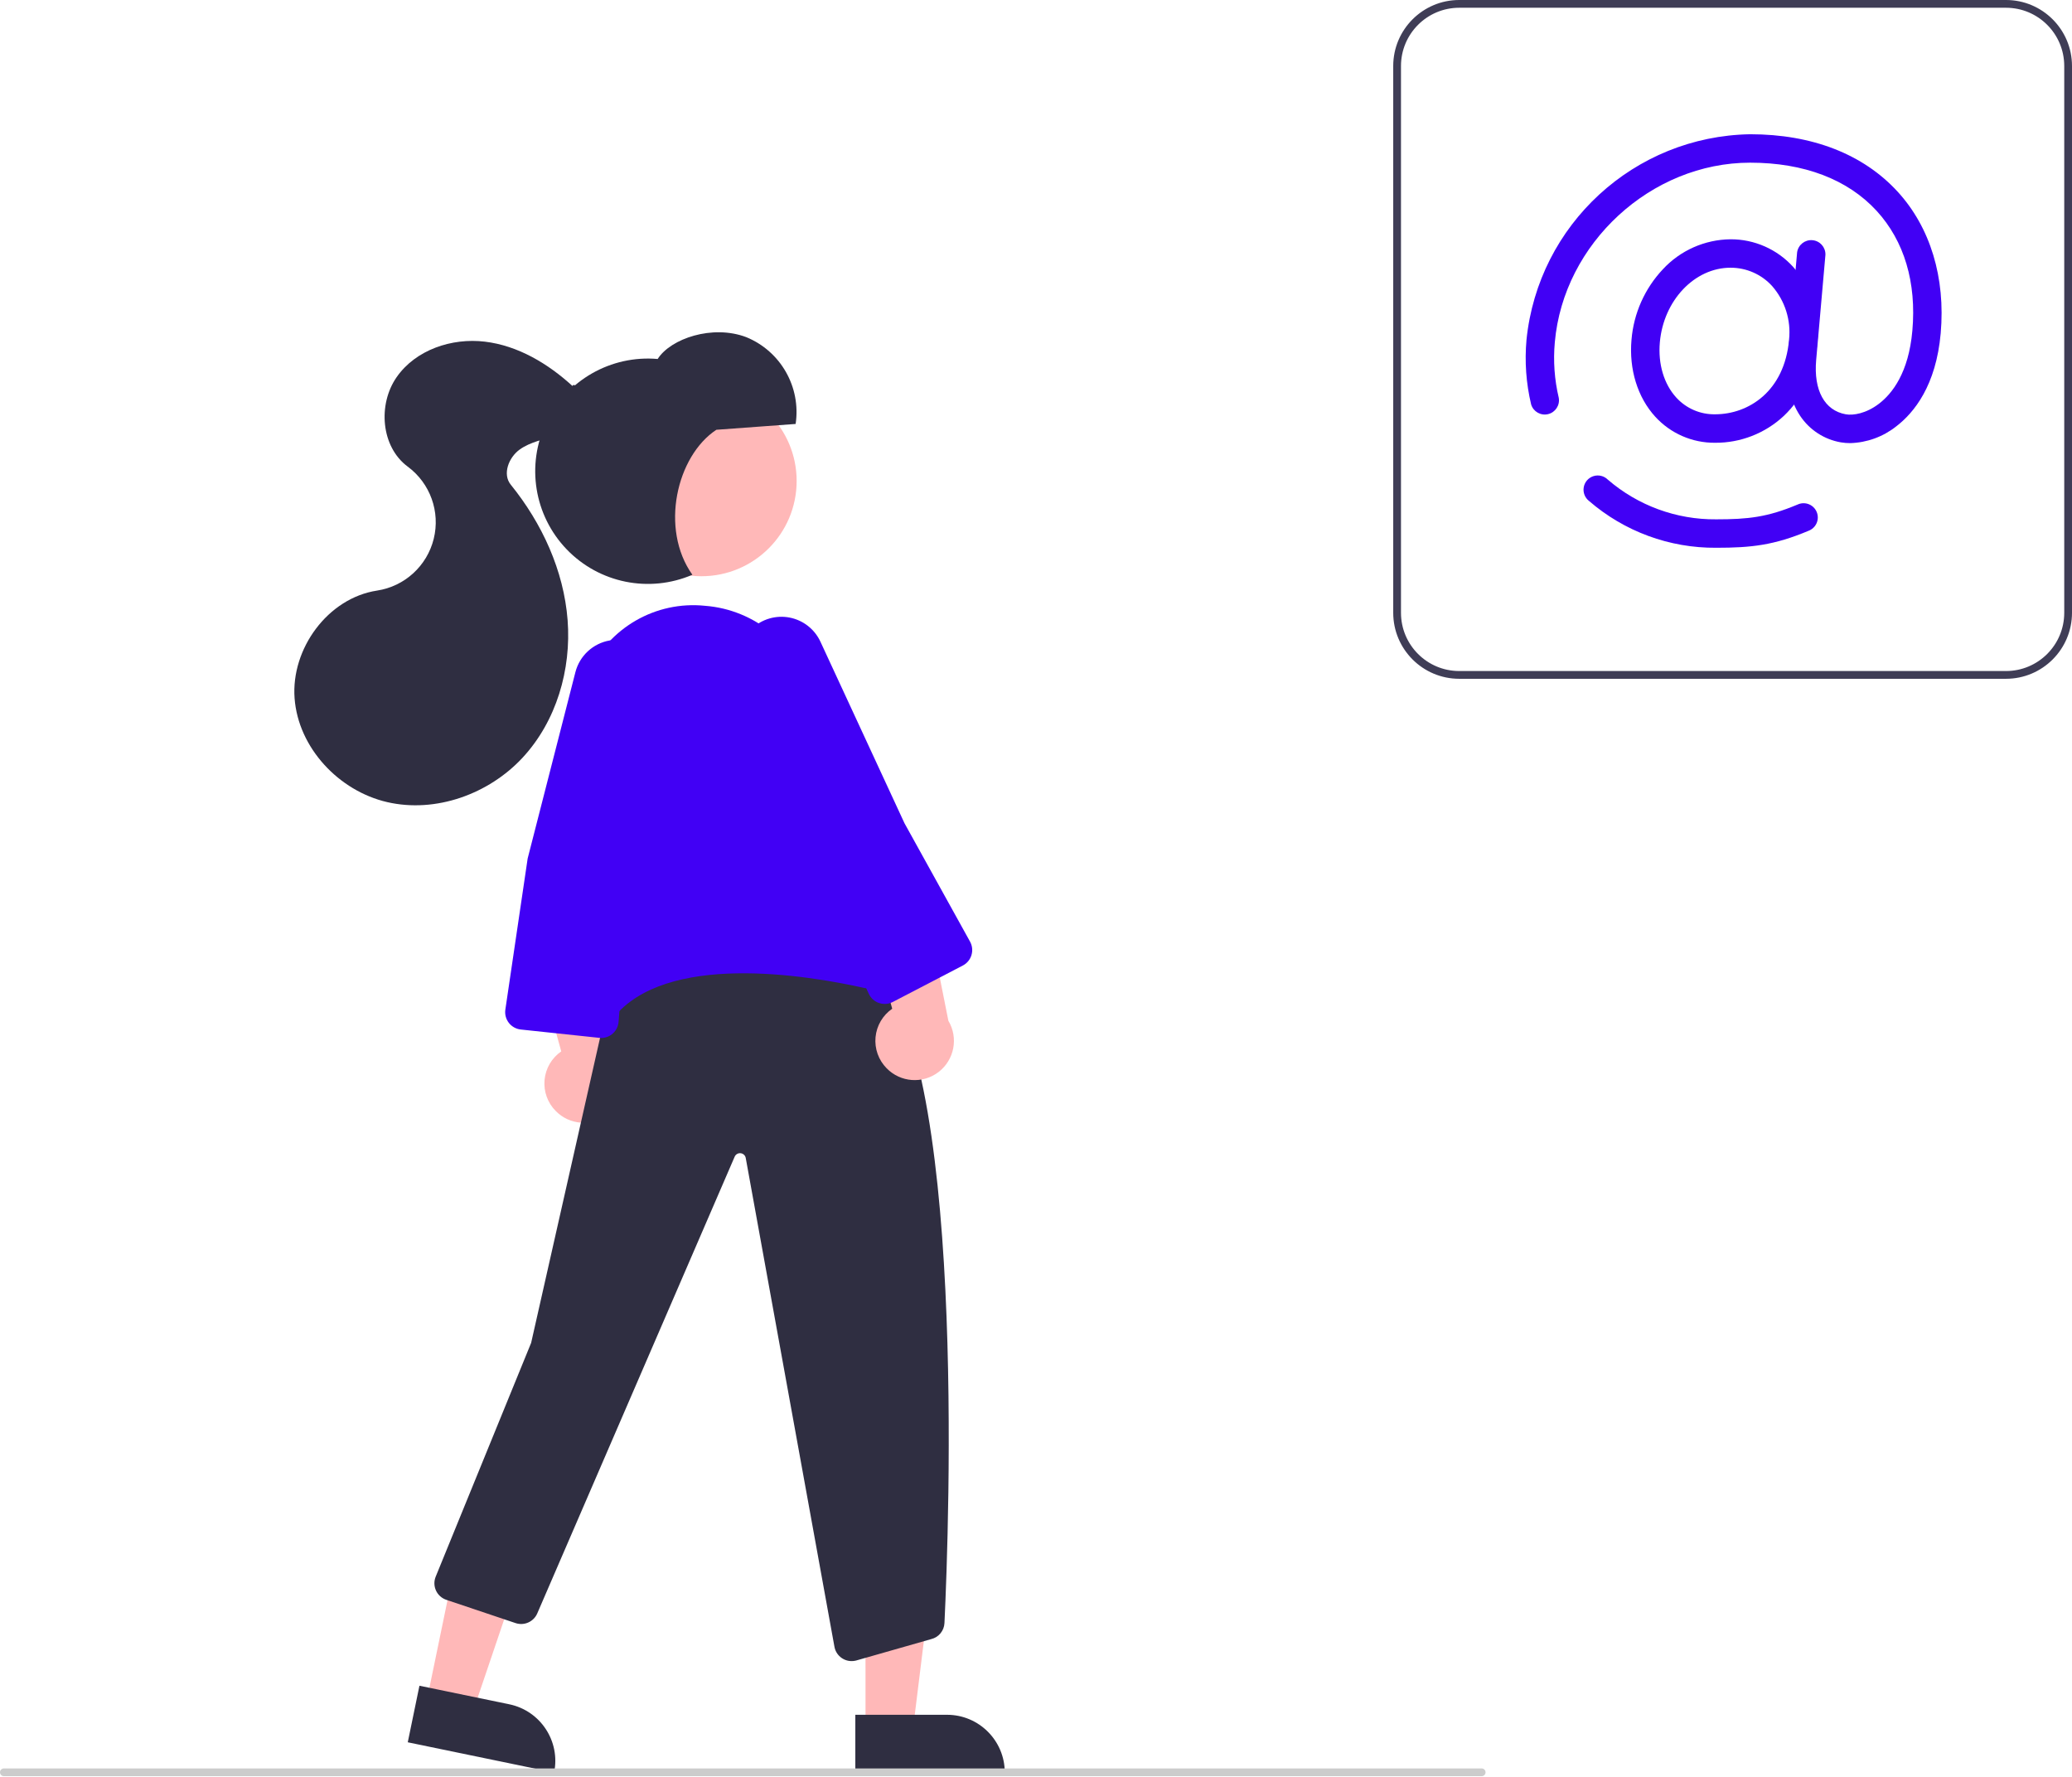
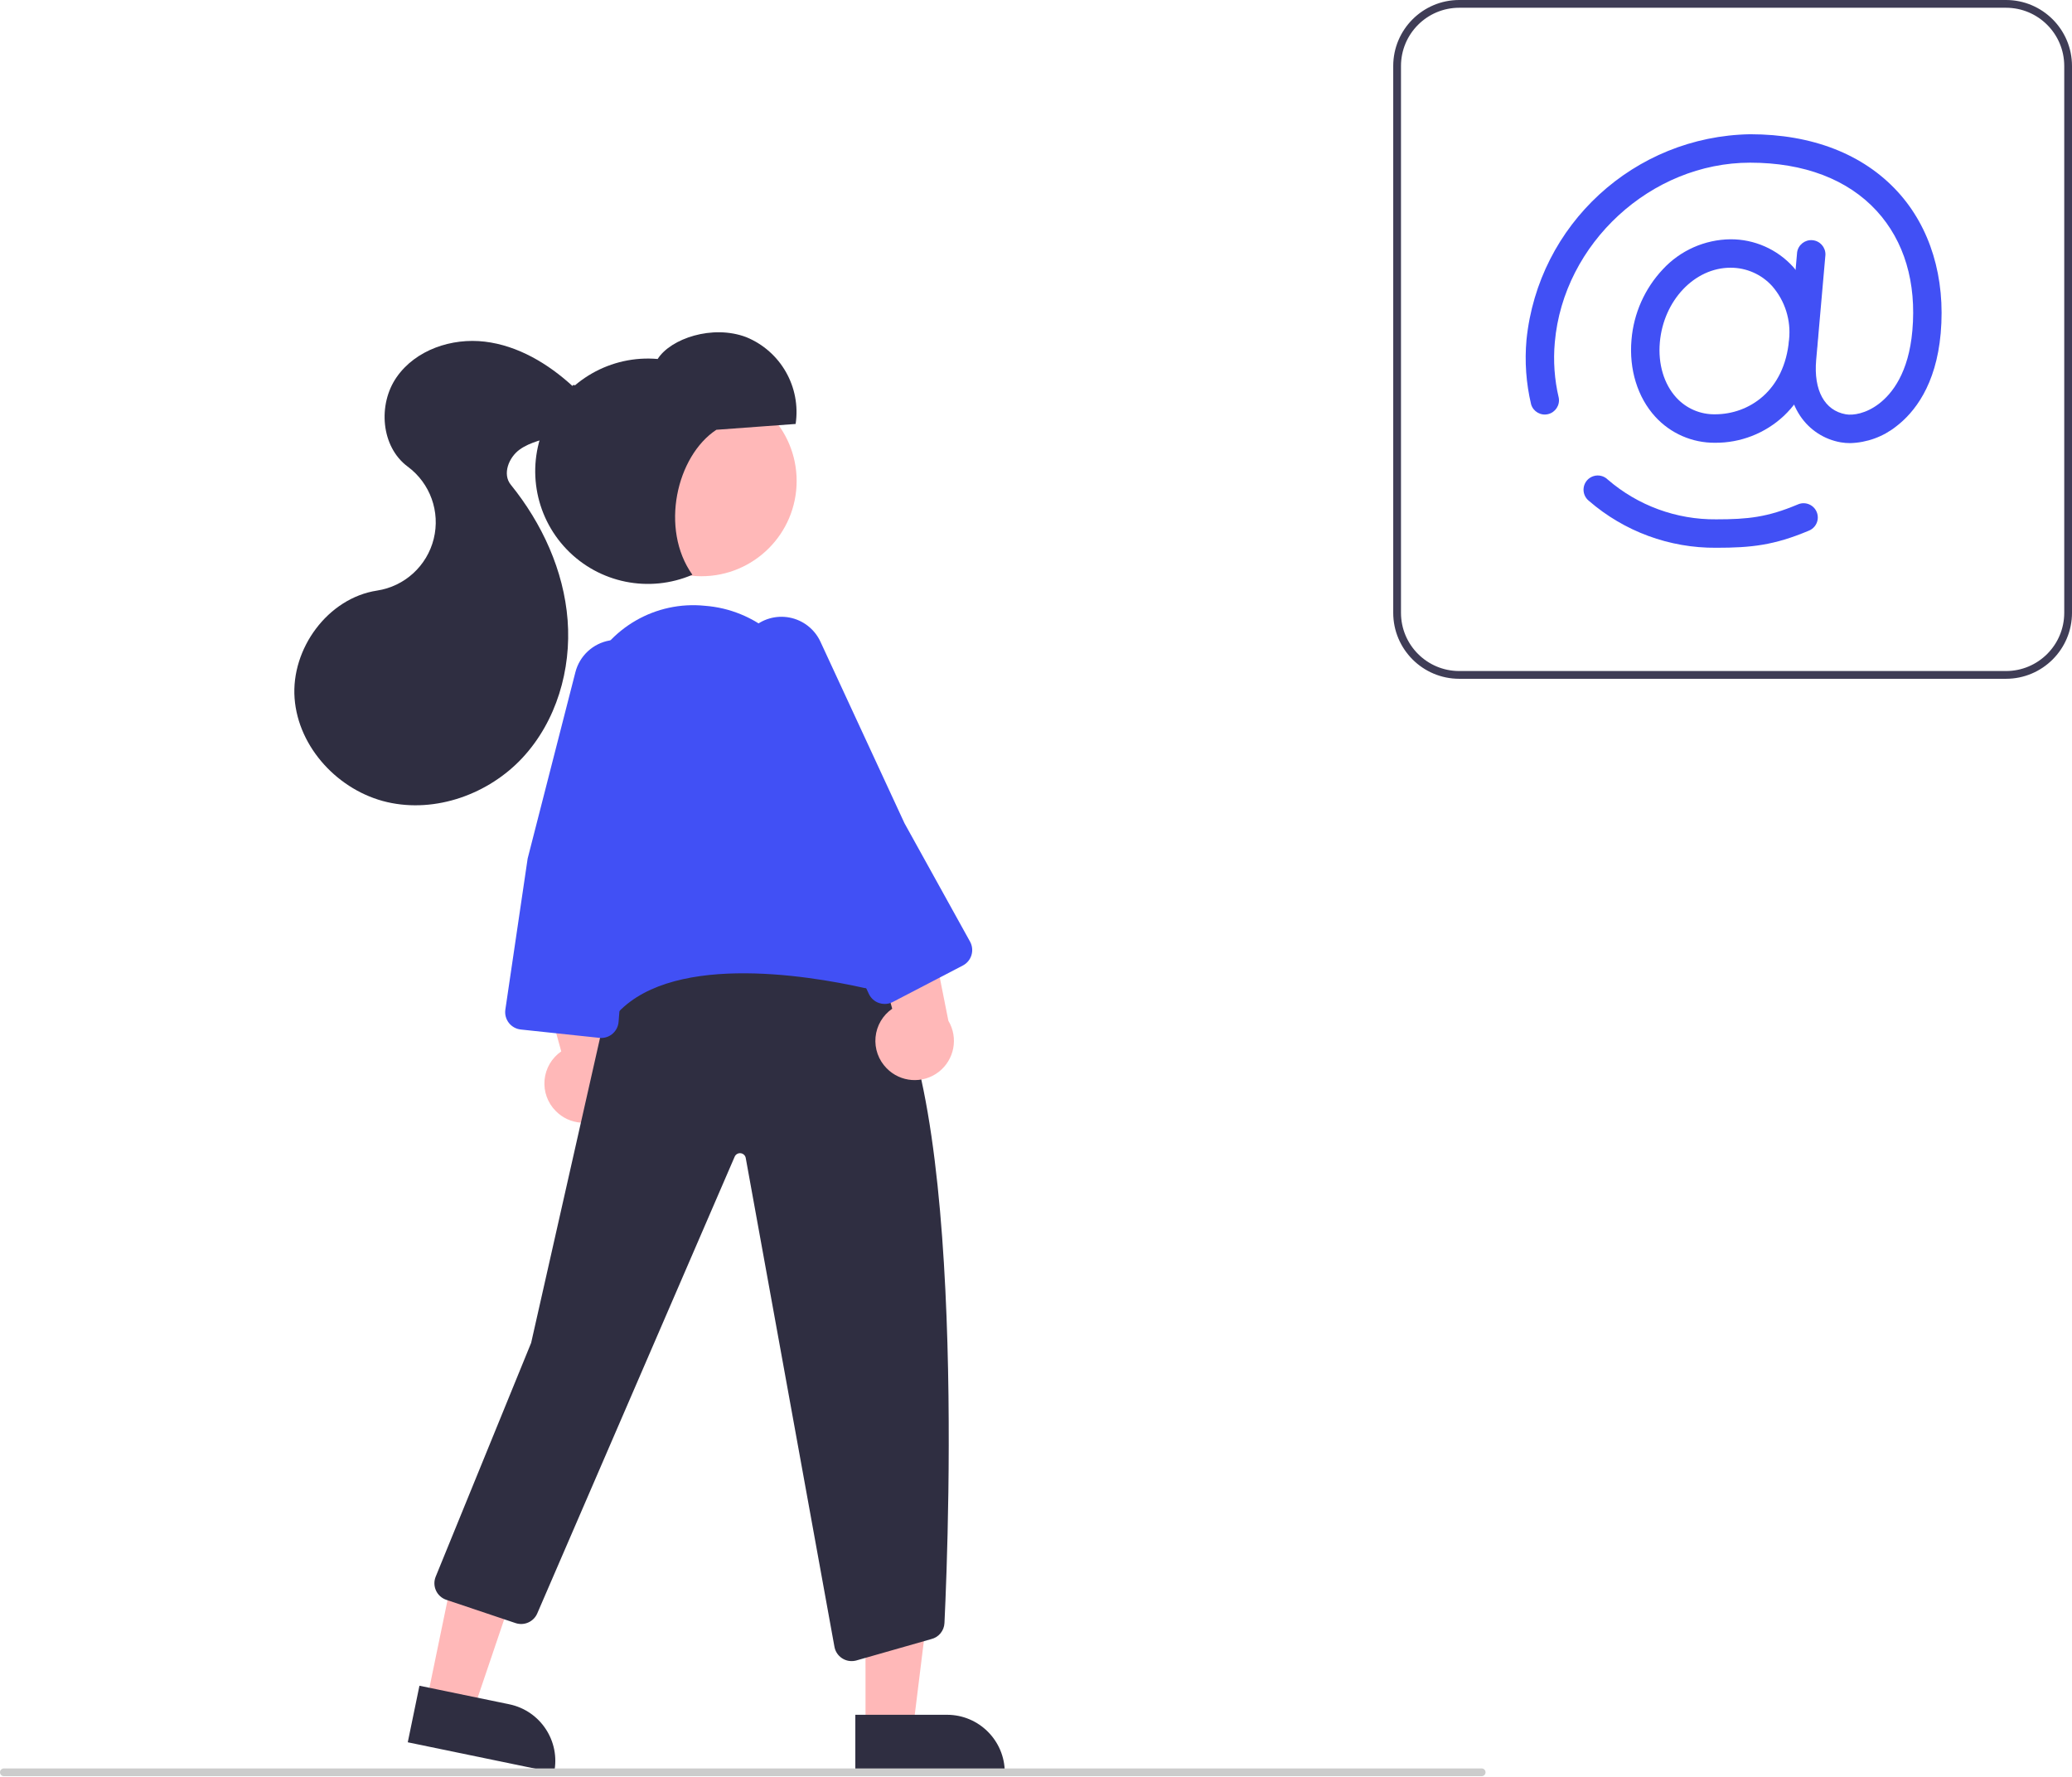
<svg xmlns="http://www.w3.org/2000/svg" width="534.2" height="457.92" data-name="Layer 1" viewBox="0 0 534.2 457.92">
  <path fill="#ffb8b8" d="M223.15 445.59h12.26l5.83-47.28h-18.1l.01 47.28z" />
  <path fill="#2f2e41" d="M259.05 456.98h-38.53v-14.89h23.64a14.89 14.89 0 0 1 14.89 14.89Z" />
  <path fill="#ffb8b8" d="m110 438.56 12.01 2.48 15.29-45.12-17.72-3.67-9.58 46.31z" />
  <path fill="#2f2e41" d="m142.86 456.98-37.73-7.8 3.01-14.58 23.15 4.78a14.89 14.89 0 0 1 11.57 17.6Z" />
  <path fill="#ffb8b8" d="M143.26 286.41a10.06 10.06 0 0 1 1.44-15.35l-9.51-34.45 17.66 5.73 6.33 31.83a10.11 10.11 0 0 1-15.92 12.24Z" />
  <path fill="#2f2e41" d="M219.56 428.25a4.5 4.5 0 0 1-4.44-3.78l-22.85-125.9a1.5 1.5 0 0 0-2.86-.36l-50.9 117.76a4.53 4.53 0 0 1-5.56 2.49l-17.88-6.01a4.5 4.5 0 0 1-2.74-5.97l24.61-60.28 20.55-90.96.14-.1c.4-.3 39.92-29.8 66.93-6.21 24.71 21.6 20.11 144.99 18.94 169.5a4.47 4.47 0 0 1-3.42 4.15l-19.42 5.54a4.57 4.57 0 0 1-1.1.13Z" />
  <circle cx="180.83" cy="124" r="24.56" fill="#ffb8b8" />
  <path fill="#ffb8b8" d="M228.59 275.41a10.06 10.06 0 0 1 1.44-15.35l-9.51-34.45 17.66 5.73 6.33 31.83a10.11 10.11 0 0 1-15.92 12.24Z" />
-   <path fill="#4100f5" d="M153.61 265.6a2.62 2.62 0 0 1-1-.2c-10.36-4.22-2.1-86.52-1.74-90.02l.04-.15.78-1.72a29.65 29.65 0 0 1 30.07-17.33 30.5 30.5 0 0 1 27.13 22.53l19.22 70.41a4.5 4.5 0 0 1-5.32 5.58c-14.95-3.34-51.19-9.27-64.7 7.77-1.66 2.1-3.13 3.12-4.48 3.12Z" />
-   <path fill="#4100f5" d="M228.09 258.83a4.52 4.52 0 0 1-1.45-.24 4.46 4.46 0 0 1-2.63-2.35l-16.73-35.66L191 173.73a11.1 11.1 0 0 1 2.85-11.68 11.08 11.08 0 0 1 17.68 3.4l21.66 46.78 16.9 30.52a4.5 4.5 0 0 1-1.87 6.18l-18.06 9.4a4.48 4.48 0 0 1-2.07.5ZM155 267.6a4.5 4.5 0 0 1-.48-.03l-20.25-2.15a4.5 4.5 0 0 1-3.98-5.13l5.75-38.96 12.31-48.04a11.1 11.1 0 0 1 8.82-8.17 11.08 11.08 0 0 1 12.87 12.6l-7.8 50.96-2.76 34.78a4.5 4.5 0 0 1-4.48 4.14Z" />
+   <path fill="#4150f5" d="M153.61 265.6a2.62 2.62 0 0 1-1-.2c-10.36-4.22-2.1-86.52-1.74-90.02l.04-.15.78-1.72a29.65 29.65 0 0 1 30.07-17.33 30.5 30.5 0 0 1 27.13 22.53l19.22 70.41a4.5 4.5 0 0 1-5.32 5.58c-14.95-3.34-51.19-9.27-64.7 7.77-1.66 2.1-3.13 3.12-4.48 3.12Z" />
+   <path fill="#4150f5" d="M228.09 258.83a4.52 4.52 0 0 1-1.45-.24 4.46 4.46 0 0 1-2.63-2.35l-16.73-35.66L191 173.73a11.1 11.1 0 0 1 2.85-11.68 11.08 11.08 0 0 1 17.68 3.4l21.66 46.78 16.9 30.52a4.5 4.5 0 0 1-1.87 6.18l-18.06 9.4a4.48 4.48 0 0 1-2.07.5ZM155 267.6a4.5 4.5 0 0 1-.48-.03l-20.25-2.15a4.5 4.5 0 0 1-3.98-5.13l5.75-38.96 12.31-48.04a11.1 11.1 0 0 1 8.82-8.17 11.08 11.08 0 0 1 12.87 12.6l-7.8 50.96-2.76 34.78a4.5 4.5 0 0 1-4.48 4.14Z" />
  <path fill="#2f2e41" d="m184.71 110.8 20.42-1.5a20.86 20.86 0 0 0-12.73-22.38c-8.7-3.3-19.5.36-22.84 5.63a29.05 29.05 0 1 0 8.95 55.63c-8.42-11.83-4.1-30.62 6.2-37.39Z" />
  <path fill="#2f2e41" d="M147.6 99.52c-6.34-5.8-14.08-10.42-22.6-11.44s-17.82 2.1-22.73 9.14-4.05 17.98 2.85 23.08a17.83 17.83 0 0 1-7.92 31.96c-12.66 1.93-22.2 14.98-21.25 27.76s11.42 23.91 23.9 26.78 26.15-2.06 34.87-11.45 12.61-22.72 11.62-35.5-6.6-24.94-14.66-34.9c-2.19-2.7-.54-6.99 2.27-9.03s6.4-2.62 9.68-3.75 6.7-3.24 7.45-6.63-3.09-7.36-3.49-6.02Z" />
  <path fill="#3f3d56" d="M517.2 175h-141a17.02 17.02 0 0 1-17-17V17a17.02 17.02 0 0 1 17-17h141a17.02 17.02 0 0 1 17 17v141a17.02 17.02 0 0 1-17 17ZM376.2 2a15.02 15.02 0 0 0-15 15v141a15.02 15.02 0 0 0 15 15h141a15.02 15.02 0 0 0 15-15V17a15.02 15.02 0 0 0-15-15Z" />
-   <path fill="#4100f5" d="M442.18 114.15a20.64 20.64 0 0 1-15.42-6.71c-4.56-4.99-6.8-12.22-6.13-19.84a30.12 30.12 0 0 1 8.08-18.17 24.1 24.1 0 0 1 17.45-7.74 21.67 21.67 0 0 1 16.15 7.12 25.42 25.42 0 0 1 6.24 19.43c-.68 7.75-3.69 14.33-8.7 19.03a25.68 25.68 0 0 1-17.67 6.88Zm3.98-45.13c-9.27 0-17.27 8.44-18.22 19.22-.5 5.58 1.05 10.77 4.23 14.25a13.22 13.22 0 0 0 10.01 4.32c8.65 0 17.9-5.94 19.07-19.21a18.08 18.08 0 0 0-4.35-13.84 14.41 14.41 0 0 0-10.74-4.74Zm18.74 18.9Z" />
-   <path fill="#4100f5" d="M477.03 114.24a13.96 13.96 0 0 1-2.44-.2 15.84 15.84 0 0 1-10.47-6.82c-2.6-3.87-3.7-9.07-3.18-15.03l2.39-27.14a3.67 3.67 0 0 1 7.3.64l-2.39 27.15c-.68 7.78 2.17 13 7.63 13.97 1.88.34 5.25-.18 8.57-2.73 3.4-2.6 7.65-7.98 8.6-18.82 1.1-12.43-2.08-23.11-9.19-30.88-7.45-8.13-18.73-12.44-32.63-12.44-25.53 0-48.12 20.77-50.36 46.3a44.53 44.53 0 0 0 1.02 14.33 3.67 3.67 0 0 1-7.12 1.72 51.85 51.85 0 0 1-1.2-16.7 58.96 58.96 0 0 1 57.66-52.98c16 0 29.16 5.13 38.04 14.82 8.41 9.19 12.35 22.14 11.09 36.48-1.19 13.5-6.88 20.5-11.45 24a20.02 20.02 0 0 1-11.87 4.33ZM442.47 141.22a49.5 49.5 0 0 1-32.79-12.07 3.67 3.67 0 1 1 4.84-5.5 42.18 42.18 0 0 0 27.95 10.24c8.23 0 13.2-.55 20.95-3.8a3.67 3.67 0 1 1 2.84 6.76c-8.86 3.72-14.73 4.37-23.79 4.37Z" />
+   <path fill="#4150f5" d="M442.18 114.15a20.64 20.64 0 0 1-15.42-6.71c-4.56-4.99-6.8-12.22-6.13-19.84a30.12 30.12 0 0 1 8.08-18.17 24.1 24.1 0 0 1 17.45-7.74 21.67 21.67 0 0 1 16.15 7.12 25.42 25.42 0 0 1 6.24 19.43c-.68 7.75-3.69 14.33-8.7 19.03a25.68 25.68 0 0 1-17.67 6.88Zm3.98-45.13c-9.27 0-17.27 8.44-18.22 19.22-.5 5.58 1.05 10.77 4.23 14.25a13.22 13.22 0 0 0 10.01 4.32c8.65 0 17.9-5.94 19.07-19.21a18.08 18.08 0 0 0-4.35-13.84 14.41 14.41 0 0 0-10.74-4.74Zm18.74 18.9Z" />
+   <path fill="#4150f5" d="M477.03 114.24a13.96 13.96 0 0 1-2.44-.2 15.84 15.84 0 0 1-10.47-6.82c-2.6-3.87-3.7-9.07-3.18-15.03l2.39-27.14a3.67 3.67 0 0 1 7.3.64l-2.39 27.15c-.68 7.78 2.17 13 7.63 13.97 1.88.34 5.25-.18 8.57-2.73 3.4-2.6 7.65-7.98 8.6-18.82 1.1-12.43-2.08-23.11-9.19-30.88-7.45-8.13-18.73-12.44-32.63-12.44-25.53 0-48.12 20.77-50.36 46.3a44.53 44.53 0 0 0 1.02 14.33 3.67 3.67 0 0 1-7.12 1.72 51.85 51.85 0 0 1-1.2-16.7 58.96 58.96 0 0 1 57.66-52.98c16 0 29.16 5.13 38.04 14.82 8.41 9.19 12.35 22.14 11.09 36.48-1.19 13.5-6.88 20.5-11.45 24a20.02 20.02 0 0 1-11.87 4.33ZM442.47 141.22a49.5 49.5 0 0 1-32.79-12.07 3.67 3.67 0 1 1 4.84-5.5 42.18 42.18 0 0 0 27.95 10.24c8.23 0 13.2-.55 20.95-3.8a3.67 3.67 0 1 1 2.84 6.76c-8.86 3.72-14.73 4.37-23.79 4.37Z" />
  <path fill="#ccc" d="M382 457.92H1a1 1 0 0 1 0-2h381a1 1 0 0 1 0 2Z" />
</svg>
